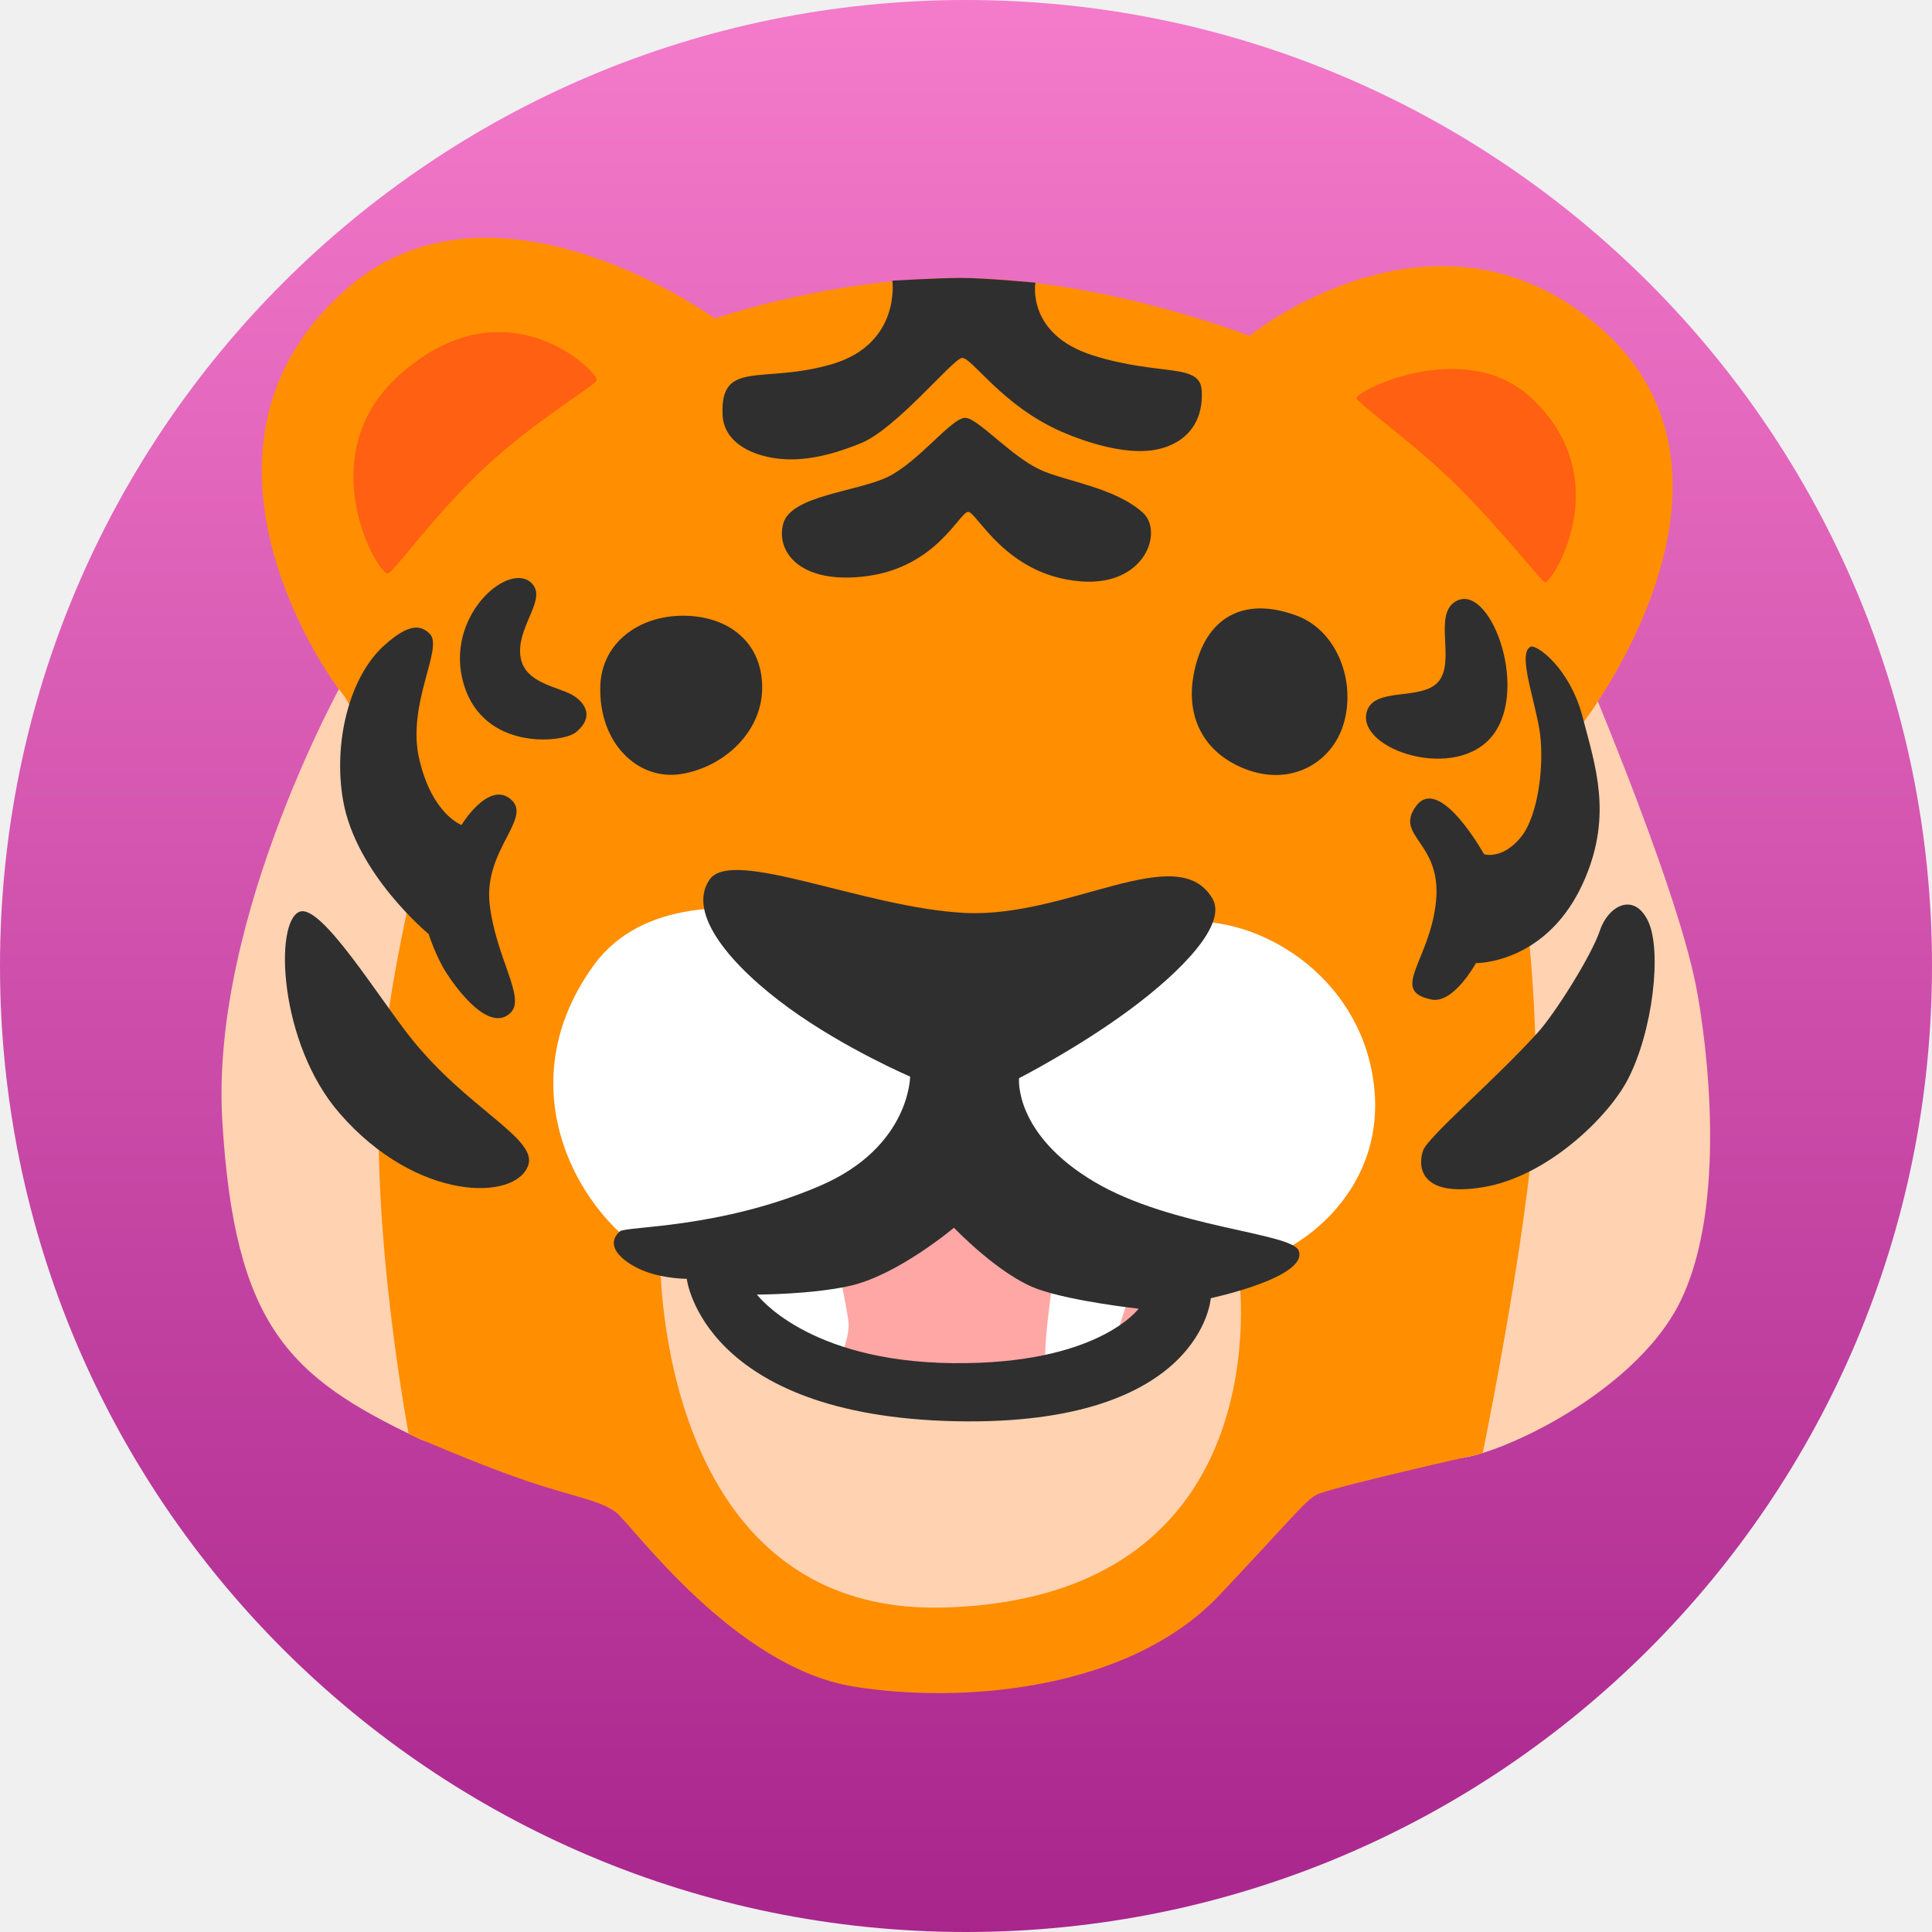
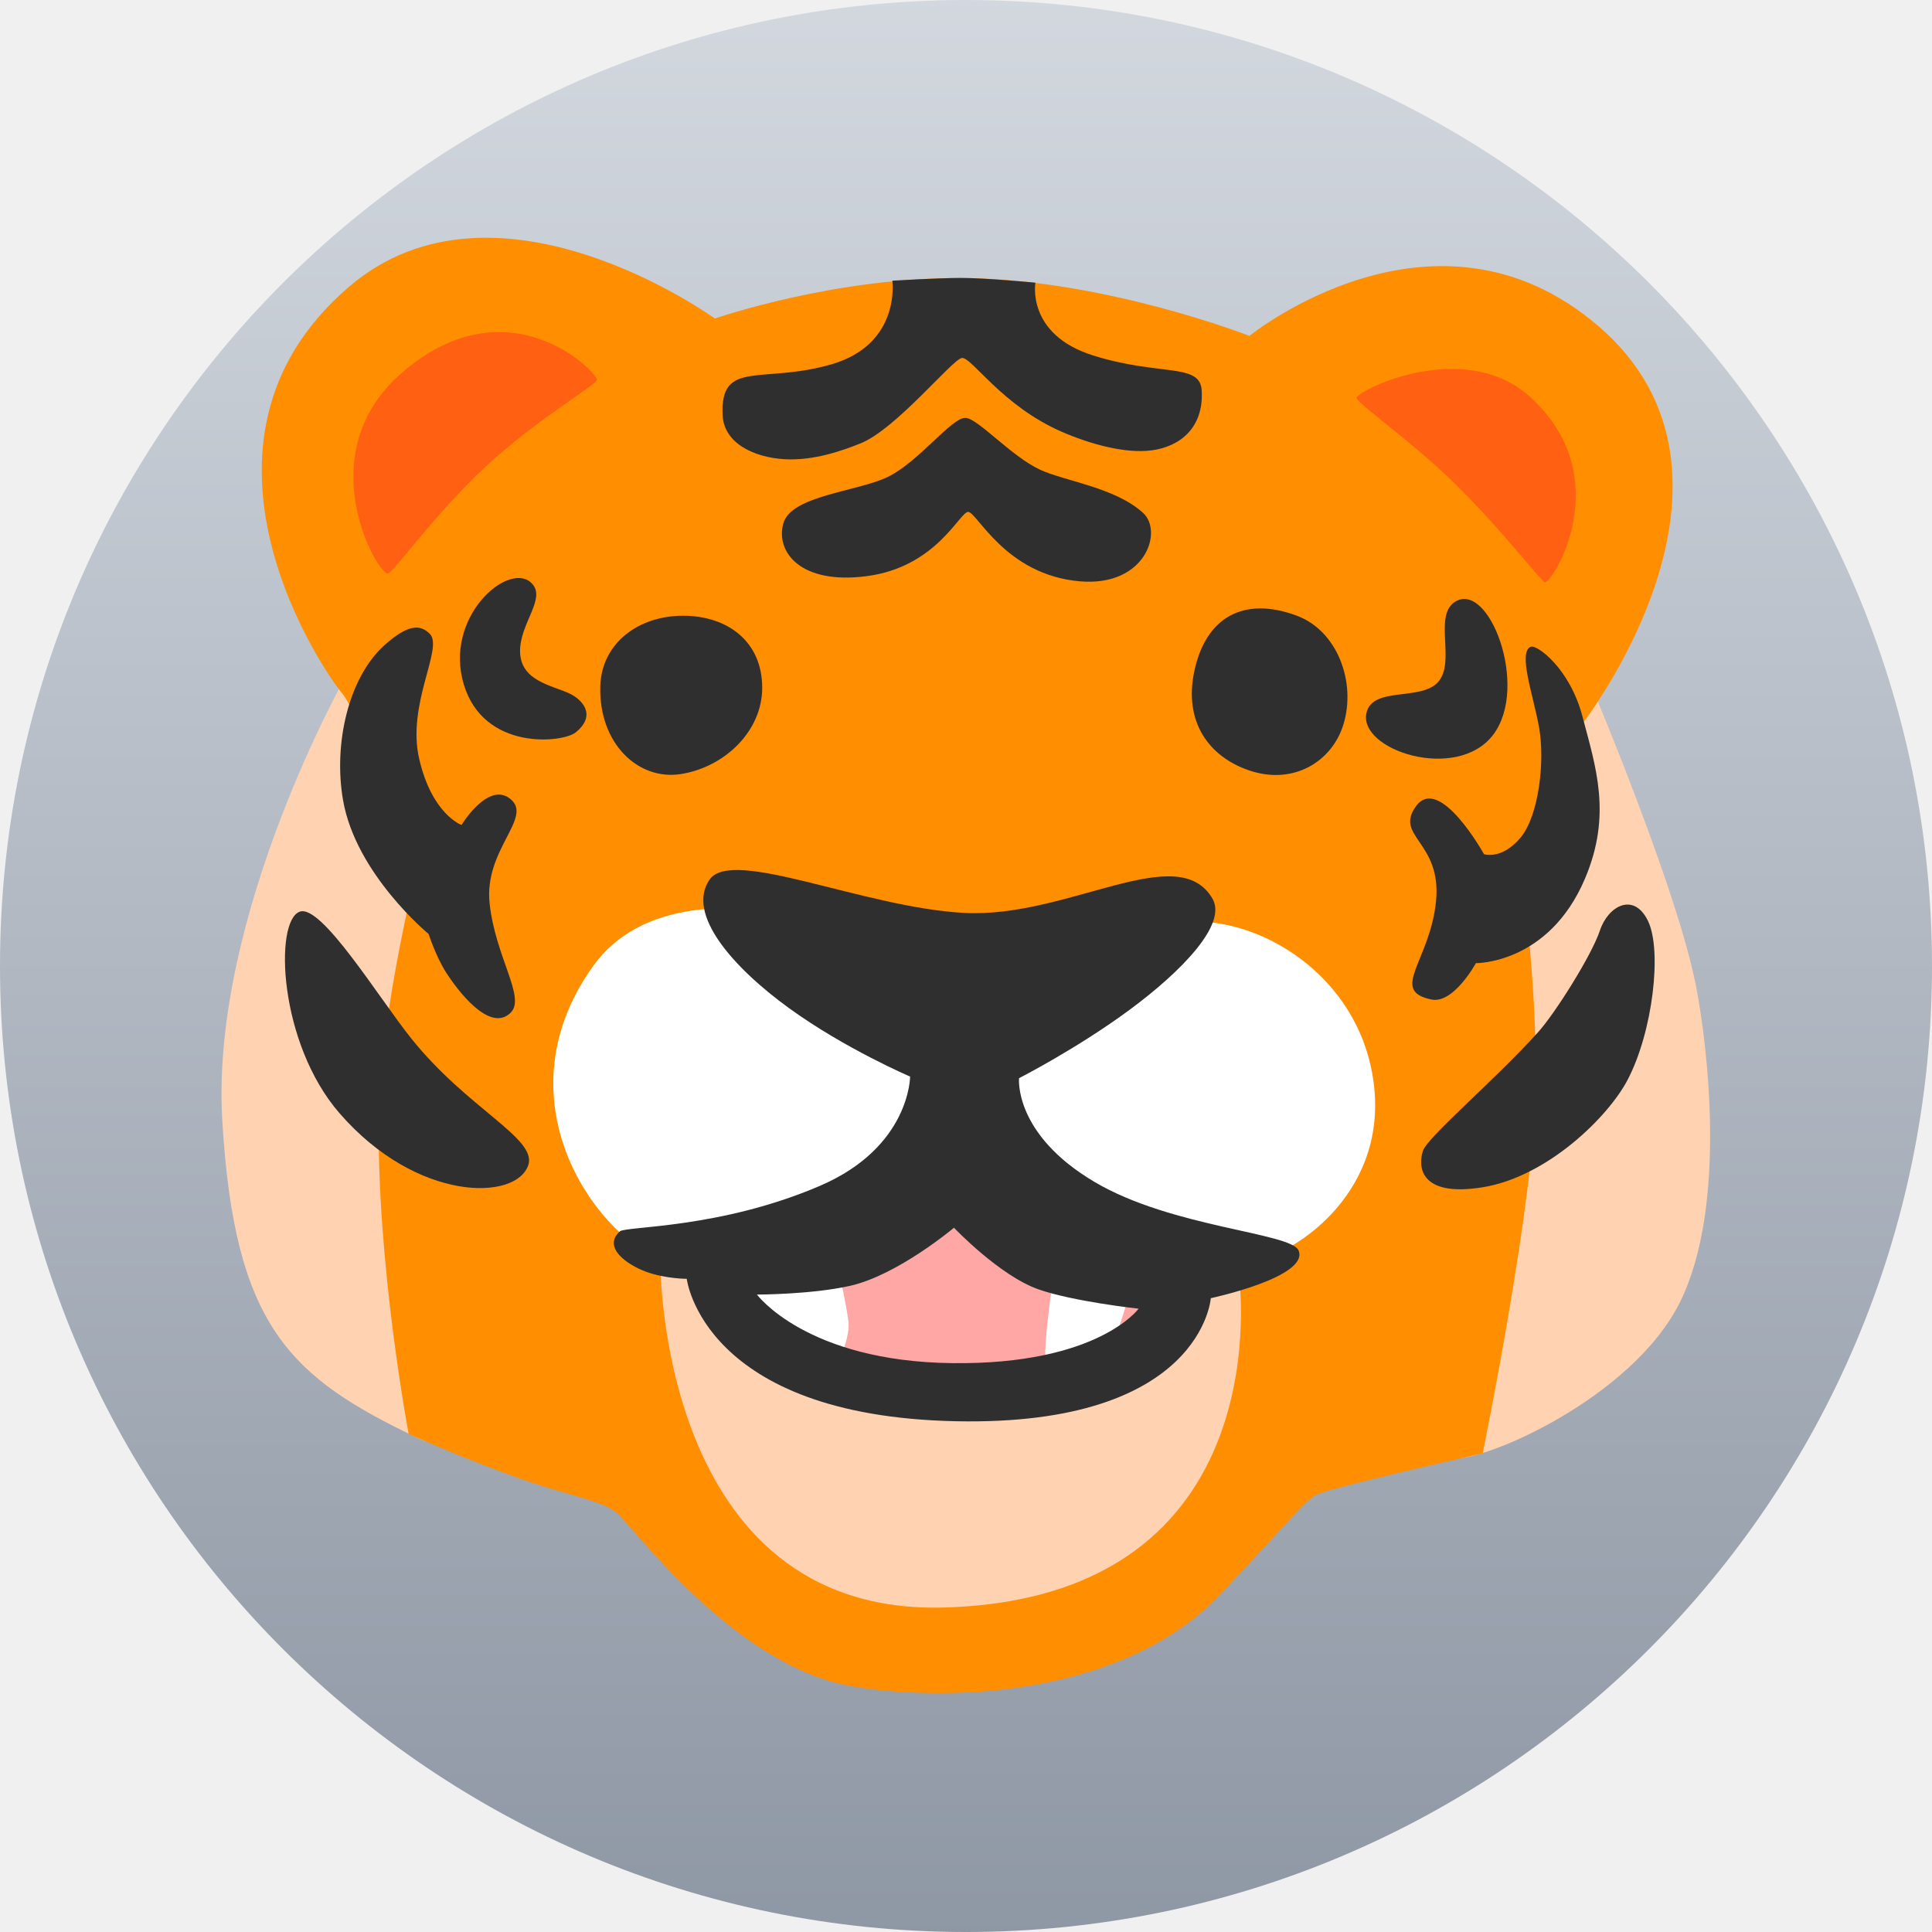
<svg xmlns="http://www.w3.org/2000/svg" viewBox="0 0 128 128" width="128" height="128">
  <defs>
    <linearGradient id="tiger-bg" x1="0" y1="0" x2="0" y2="1">
-       <stop offset="0" stop-color="#F57BCB" />
-       <stop offset="1" stop-color="#A8258C" />
+       <stop offset="0" stop-color="#D3D8DF" />
+       <stop offset="1" stop-color="#8E97A4" />
    </linearGradient>
  </defs>
  <circle cx="64" cy="64" r="64" fill="url(#tiger-bg)" />
  <svg x="10.82" y="11.13" width="105.94" height="105.94" viewBox="0 0 128 128">
    <path style="fill:#FFD2B1;" d="M14.72,40.48c0,0-10.98,19.29-10,35.76s5.35,20.55,15.77,25.48c10.42,4.93,10.56-49.55,10.56-49.55  L14.72,40.48z" />
    <path style="fill:#FFD2B1;" d="M112.84,37.95L98.39,54c0,0,2.35,48.85,4.74,49.27c2.39,0.42,14.5-4.79,18.3-12.53  s2.14-20.7,1.27-25.2C121.01,56.81,112.84,37.95,112.84,37.95z" />
    <path style="fill:#FF8E01;" d="M64.23,8.81c-10.42-0.13-20.08,3.24-20.08,3.24S26.69-0.62,14.86,9.51  C0.09,22.18,13.17,40.76,14.3,42.03s6.19,13.23,6.19,13.23s-3.1,12.11-3.24,20.55c-0.2,11.84,2.39,25.53,2.39,25.53  s4.93,2.21,9.43,3.75c3.62,1.24,5.91,1.55,7.18,2.53c1.27,0.99,9.43,12.39,19.01,13.94c8.45,1.37,21.96,0.42,29.28-7.32  c5.61-5.93,6.76-7.46,7.74-8.02c0.99-0.56,13.33-3.33,13.33-3.33s4.27-20.74,4.27-29.75s-1.13-16.19-1.13-16.19l4.79-12.39  c0,0,15.49-19.85,1.27-31.96c-13.09-11.15-27.87,0.84-27.87,0.84S75.49,8.95,64.23,8.81z" />
    <path style="fill:#FF6011;" d="M19.08,16.41c8.45-7.34,15.63-0.14,15.63,0.56c0,0.34-4.92,3.23-8.87,6.9  c-4.2,3.9-7.45,8.59-7.88,8.59C17.11,32.46,11.62,22.89,19.08,16.41z" />
    <path style="fill:#FF6011;" d="M109.47,18.38c-5.2-4.79-13.66-0.7-13.94,0c-0.14,0.35,4.5,3.55,8.02,7.04  c3.65,3.62,6.75,7.67,7.04,7.74C111.15,33.3,116.5,24.86,109.47,18.38z" />
    <path style="fill:#FFD2B1;" d="M39.78,87.36c0,0-0.29,28.59,22.81,27.87c27.17-0.84,23.51-26.61,23.51-26.61L39.78,87.36z" />
    <path style="fill:#FEA7A5;" d="M63.43,81.17c0,0-18.58,9.71-18.44,9.15c0.07-0.27,4.63,3.25,9.38,7c5.19,4.1,18.76,1.14,18.76,1.14  l8.89-8.01L63.43,81.17z" />
    <path style="fill:#FFFFFF;" d="M64.56,64.13c0,0-22.52-10.84-30.13-0.28s0,21.4,5.35,23.51s13.8,9.43,13.8,9.43s1.41-2.96,1.27-4.36  c-0.14-1.41-1.13-5.77-1.13-5.77l9.71-5.49l7.88,7.18c0,0-1.13,7.18-0.56,8.02s4.93-0.99,4.93-0.99l2.25-7.04  c0,0,5.4-0.33,8.92-0.75c3.52-0.42,10.93-5.3,10.09-13.89s-8.59-13.51-14.5-13.37C76.52,60.47,64.56,64.13,64.56,64.13z" />
    <path style="fill:#2F2F2F;" d="M90.88,86.66c-0.58-1.44-10.14-1.83-16.33-5.49c-6.5-3.84-6.05-8.31-6.05-8.31s4.68-2.39,8.87-5.49  c4.19-3.1,7.79-6.84,6.62-8.87c-2.77-4.79-11.54,1.55-19.85,1.13c-8.03-0.41-18.61-5.28-20.41-2.67c-1.9,2.75,1.85,7.02,6.34,10.28  c4.49,3.26,9.71,5.49,9.71,5.49s0,5.63-7.18,8.73c-8.02,3.46-15.58,3.24-16.05,3.66c-1.41,1.27,0.53,2.66,2.11,3.24  c1.55,0.56,3.24,0.56,3.24,0.56s1.27,10.98,21.54,11.4c19.71,0.41,20.41-9.85,20.41-9.85s1.97-0.42,3.84-1.11  S91.3,87.71,90.88,86.66z M63.15,95.67c-11.68-0.14-15.63-5.49-15.63-5.49s4.36,0,7.46-0.7c3.83-0.87,8.31-4.65,8.31-4.65  s3.65,3.84,6.76,4.93c2.82,0.99,8.02,1.55,8.02,1.55S74.83,95.81,63.15,95.67z" />
    <path style="fill:#2F2F2F;" d="M47.94,41.61c0,3.46-2.98,6.33-6.48,6.9c-3.45,0.56-6.62-2.46-6.48-7.04  c0.11-3.46,3.08-5.63,6.62-5.63S47.94,37.88,47.94,41.61z" />
    <path style="fill:#2F2F2F;" d="M86.94,48.23c-3.28-1.11-5.25-3.92-4.42-7.9c0.9-4.35,3.94-6.09,8.22-4.49  c3.24,1.21,4.76,5.31,3.73,8.69C93.56,47.52,90.47,49.42,86.94,48.23z" />
    <path style="fill:#2F2F2F;" d="M102.05,41.14c-1.37,1.55-5.2,0.34-5.73,2.44c-0.75,3,7.23,5.63,10.14,1.78  c2.91-3.85-0.37-12.43-3.1-10.61C101.68,35.88,103.46,39.54,102.05,41.14z" />
    <path style="fill:#2F2F2F;" d="M109.47,38.32c-1.06,0.43,0.19,3.85,0.66,6.48s0,7.04-1.5,8.82c-1.5,1.78-2.91,1.31-2.91,1.31  s-3.56-6.42-5.44-3.85c-1.78,2.44,2.06,2.82,1.6,7.6c-0.47,4.79-3.78,7.17-0.38,7.88c1.78,0.38,3.57-2.91,3.57-2.91  s5.82,0.09,8.73-6.76c2.19-5.15,0.84-9.01-0.19-12.95S109.93,38.14,109.47,38.32z" />
    <path style="fill:#2F2F2F;" d="M110.03,69.2c-3.57,3.94-8.82,8.35-9.2,9.48c-0.38,1.13-0.38,3.75,4.79,2.91s10.04-5.63,11.59-8.59  c2.03-3.87,2.77-10.37,1.64-12.72c-1.13-2.35-3.19-1.22-3.85,0.75C114.35,63.01,111.39,67.7,110.03,69.2z" />
    <path style="fill:#2F2F2F;" d="M28.56,38.79c-0.09-2.35,2.25-4.41,0.84-5.63c-1.87-1.62-6.95,2.82-5.35,8.17s7.92,4.69,8.96,3.85  c1.74-1.41,0.46-2.66-0.47-3.1C31.1,41.4,28.65,41.08,28.56,38.79z" />
    <path style="fill:#2F2F2F;" d="M23.87,52.59c0,0,2.16-3.57,3.94-2.06c1.78,1.5-2.16,4.04-1.69,8.35s2.91,7.51,1.69,8.73  c-1.69,1.69-4.32-1.88-5.16-3.19c-0.84-1.31-1.41-3.1-1.41-3.1s-5.82-4.79-6.85-10.7c-0.8-4.57,0.47-9.85,3.28-12.39  c1.92-1.73,2.89-1.71,3.66-0.94c1.13,1.13-1.88,5.63-0.84,10.04C21.52,51.75,23.87,52.59,23.87,52.59z" />
    <path style="fill:#2F2F2F;" d="M19.84,69.67c-2.58-3.22-7.18-10.77-8.92-10.14c-2.06,0.75-1.69,10.53,3.19,16.14  c6.19,7.13,14.17,7.04,15.11,4.13C29.91,77.66,24.34,75.3,19.84,69.67z" />
    <path style="fill:#2F2F2F;" d="M58.36,9.02c0,0,0.7,5.07-4.86,6.69s-8.94-0.44-8.73,4.08c0.11,2.25,2.51,3.37,4.93,3.52  c2.42,0.15,4.82-0.75,6.12-1.27c2.82-1.13,7.32-6.69,8.09-6.83c0.77-0.14,3.17,3.8,8.02,5.91c2.22,0.96,5.04,1.77,7.2,1.48  c2.27-0.3,4.17-1.83,3.99-4.79C83,15.57,79.76,16.69,74.41,15s-4.6-5.82-4.6-5.82s-3.99-0.38-5.96-0.38  C61.88,8.81,58.36,9.02,58.36,9.02z" />
    <path style="fill:#2F2F2F;" d="M64.2,20c-1.1-0.02-3.73,3.52-6.19,4.72s-7.74,1.48-8.38,3.73c-0.63,2.25,1.34,4.93,6.69,4.22  c5.54-0.73,7.39-5.07,8.09-5.14c0.7-0.07,2.96,5.07,9.01,5.56c5.21,0.42,6.64-4.01,5-5.49c-2.25-2.04-6.26-2.53-8.24-3.45  C67.84,23.06,65.19,20.02,64.2,20z" />
  </svg>
</svg>
